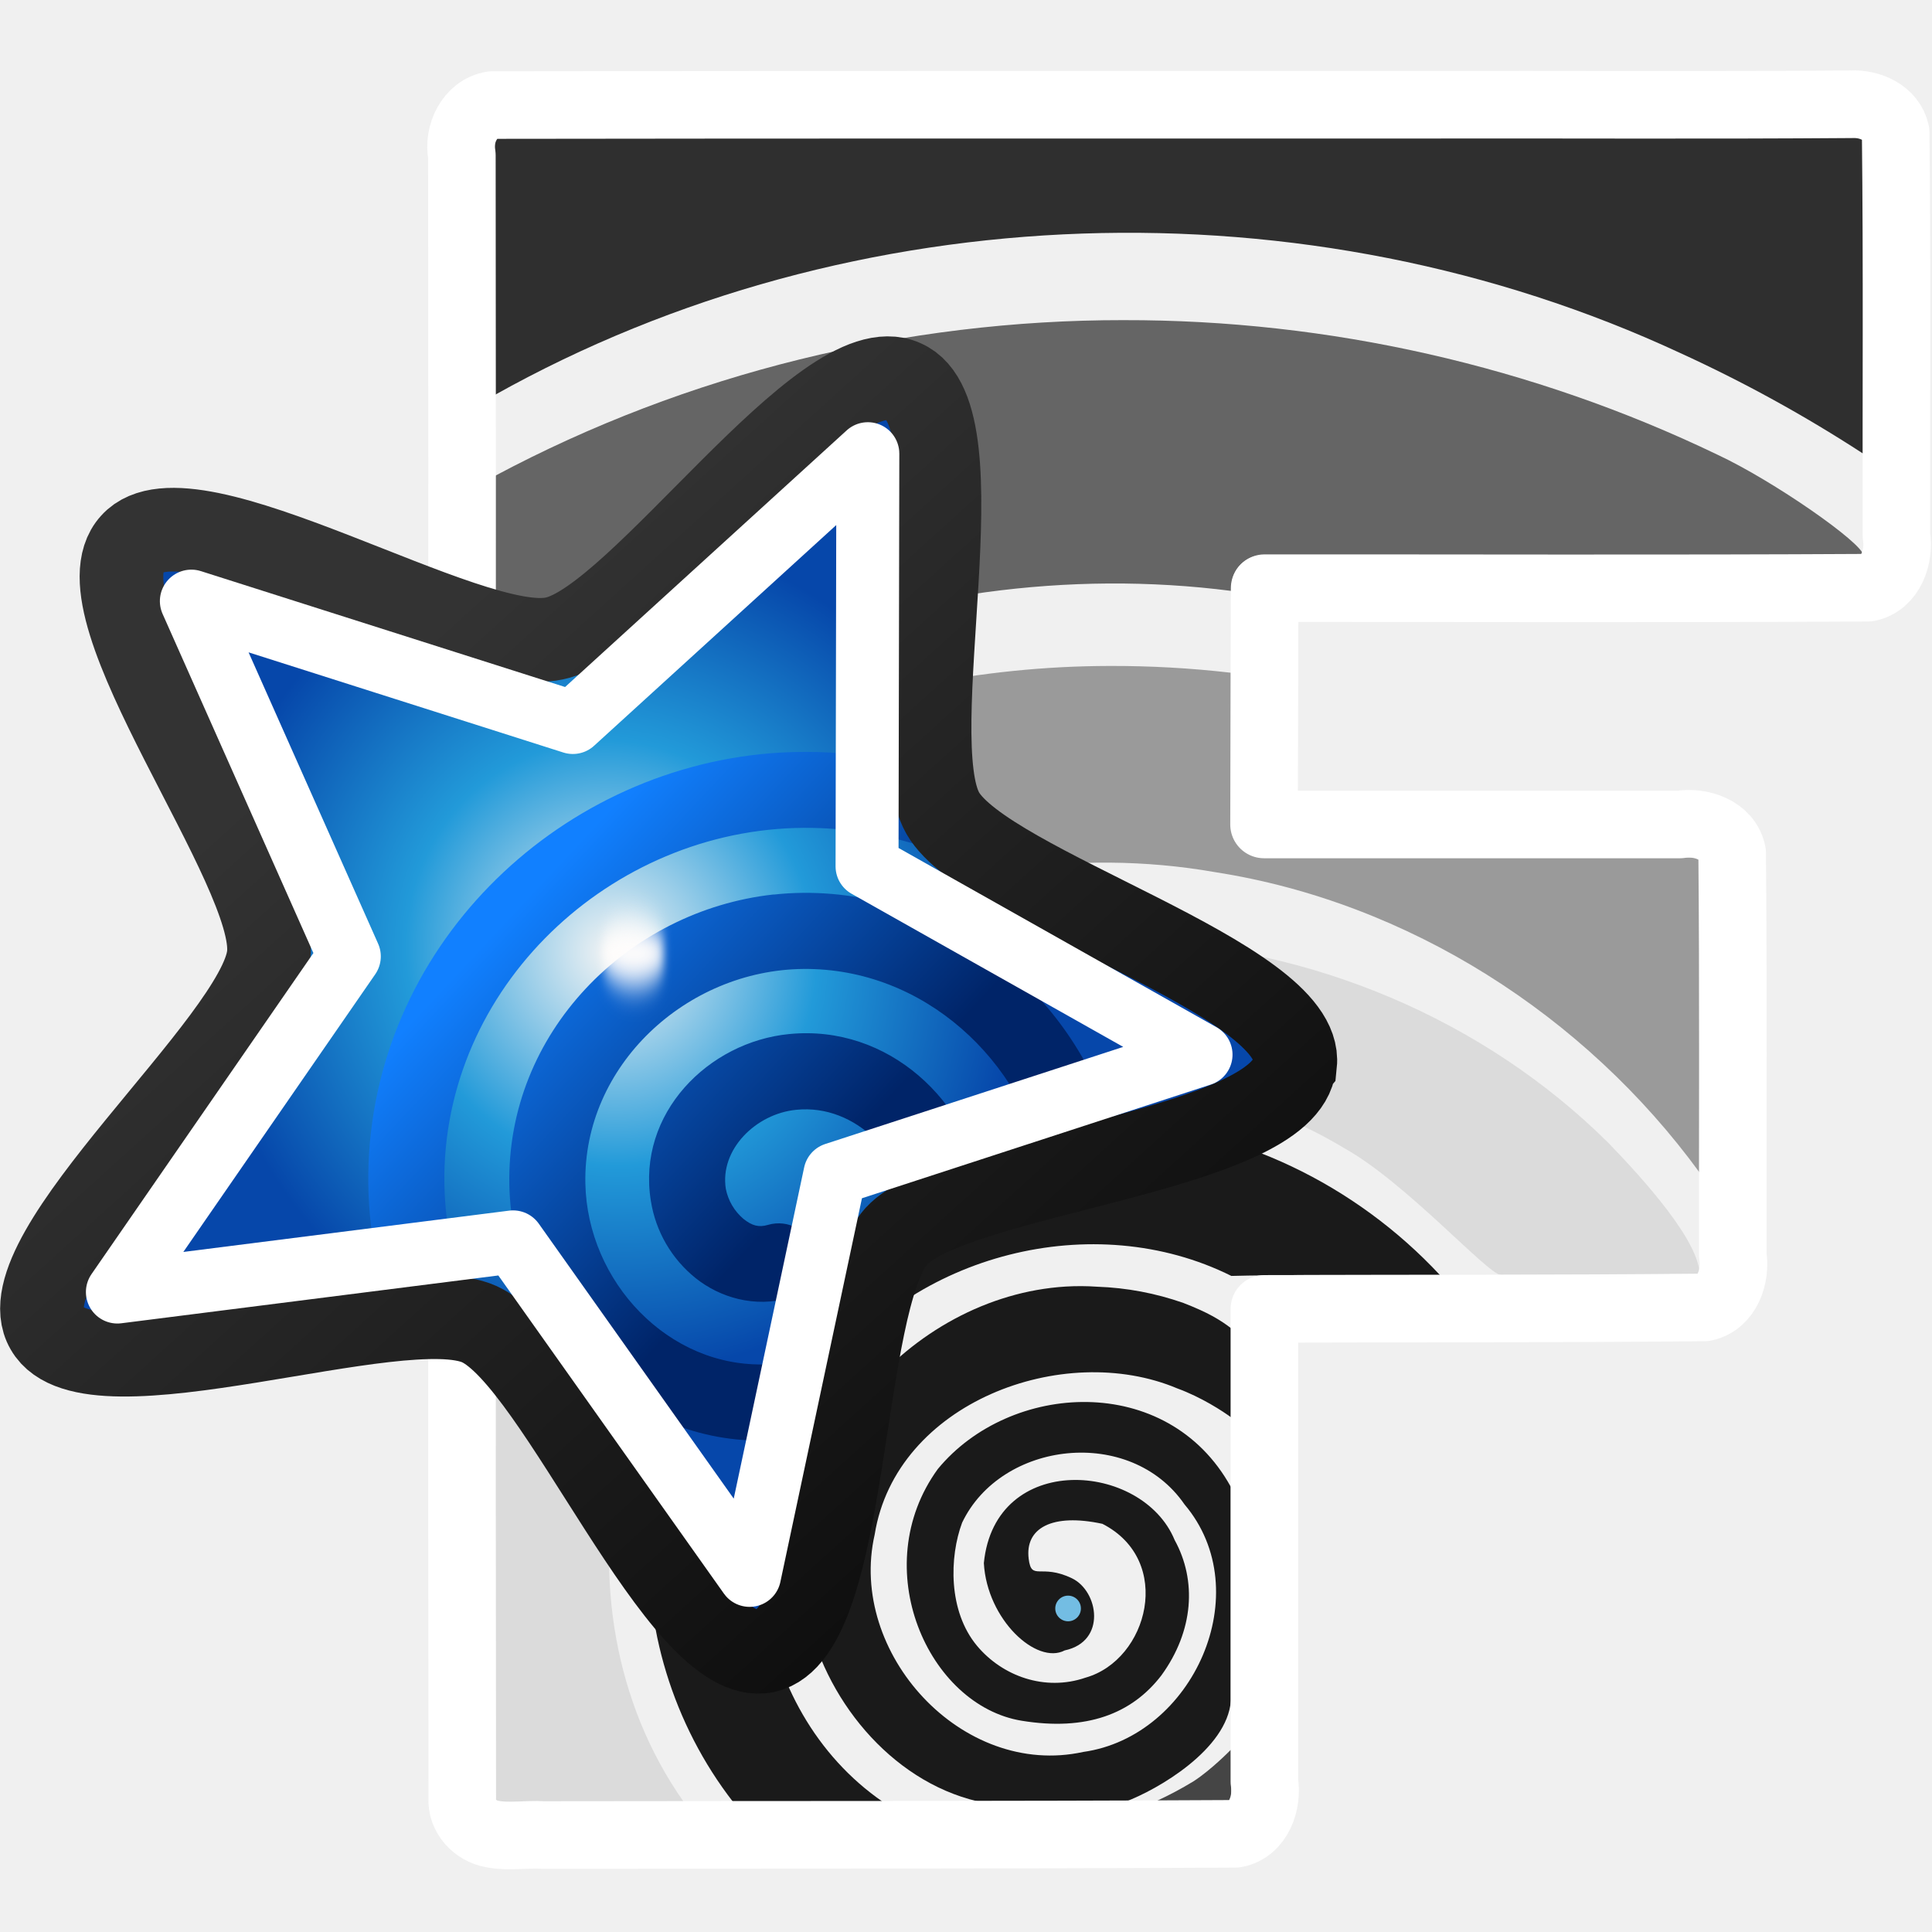
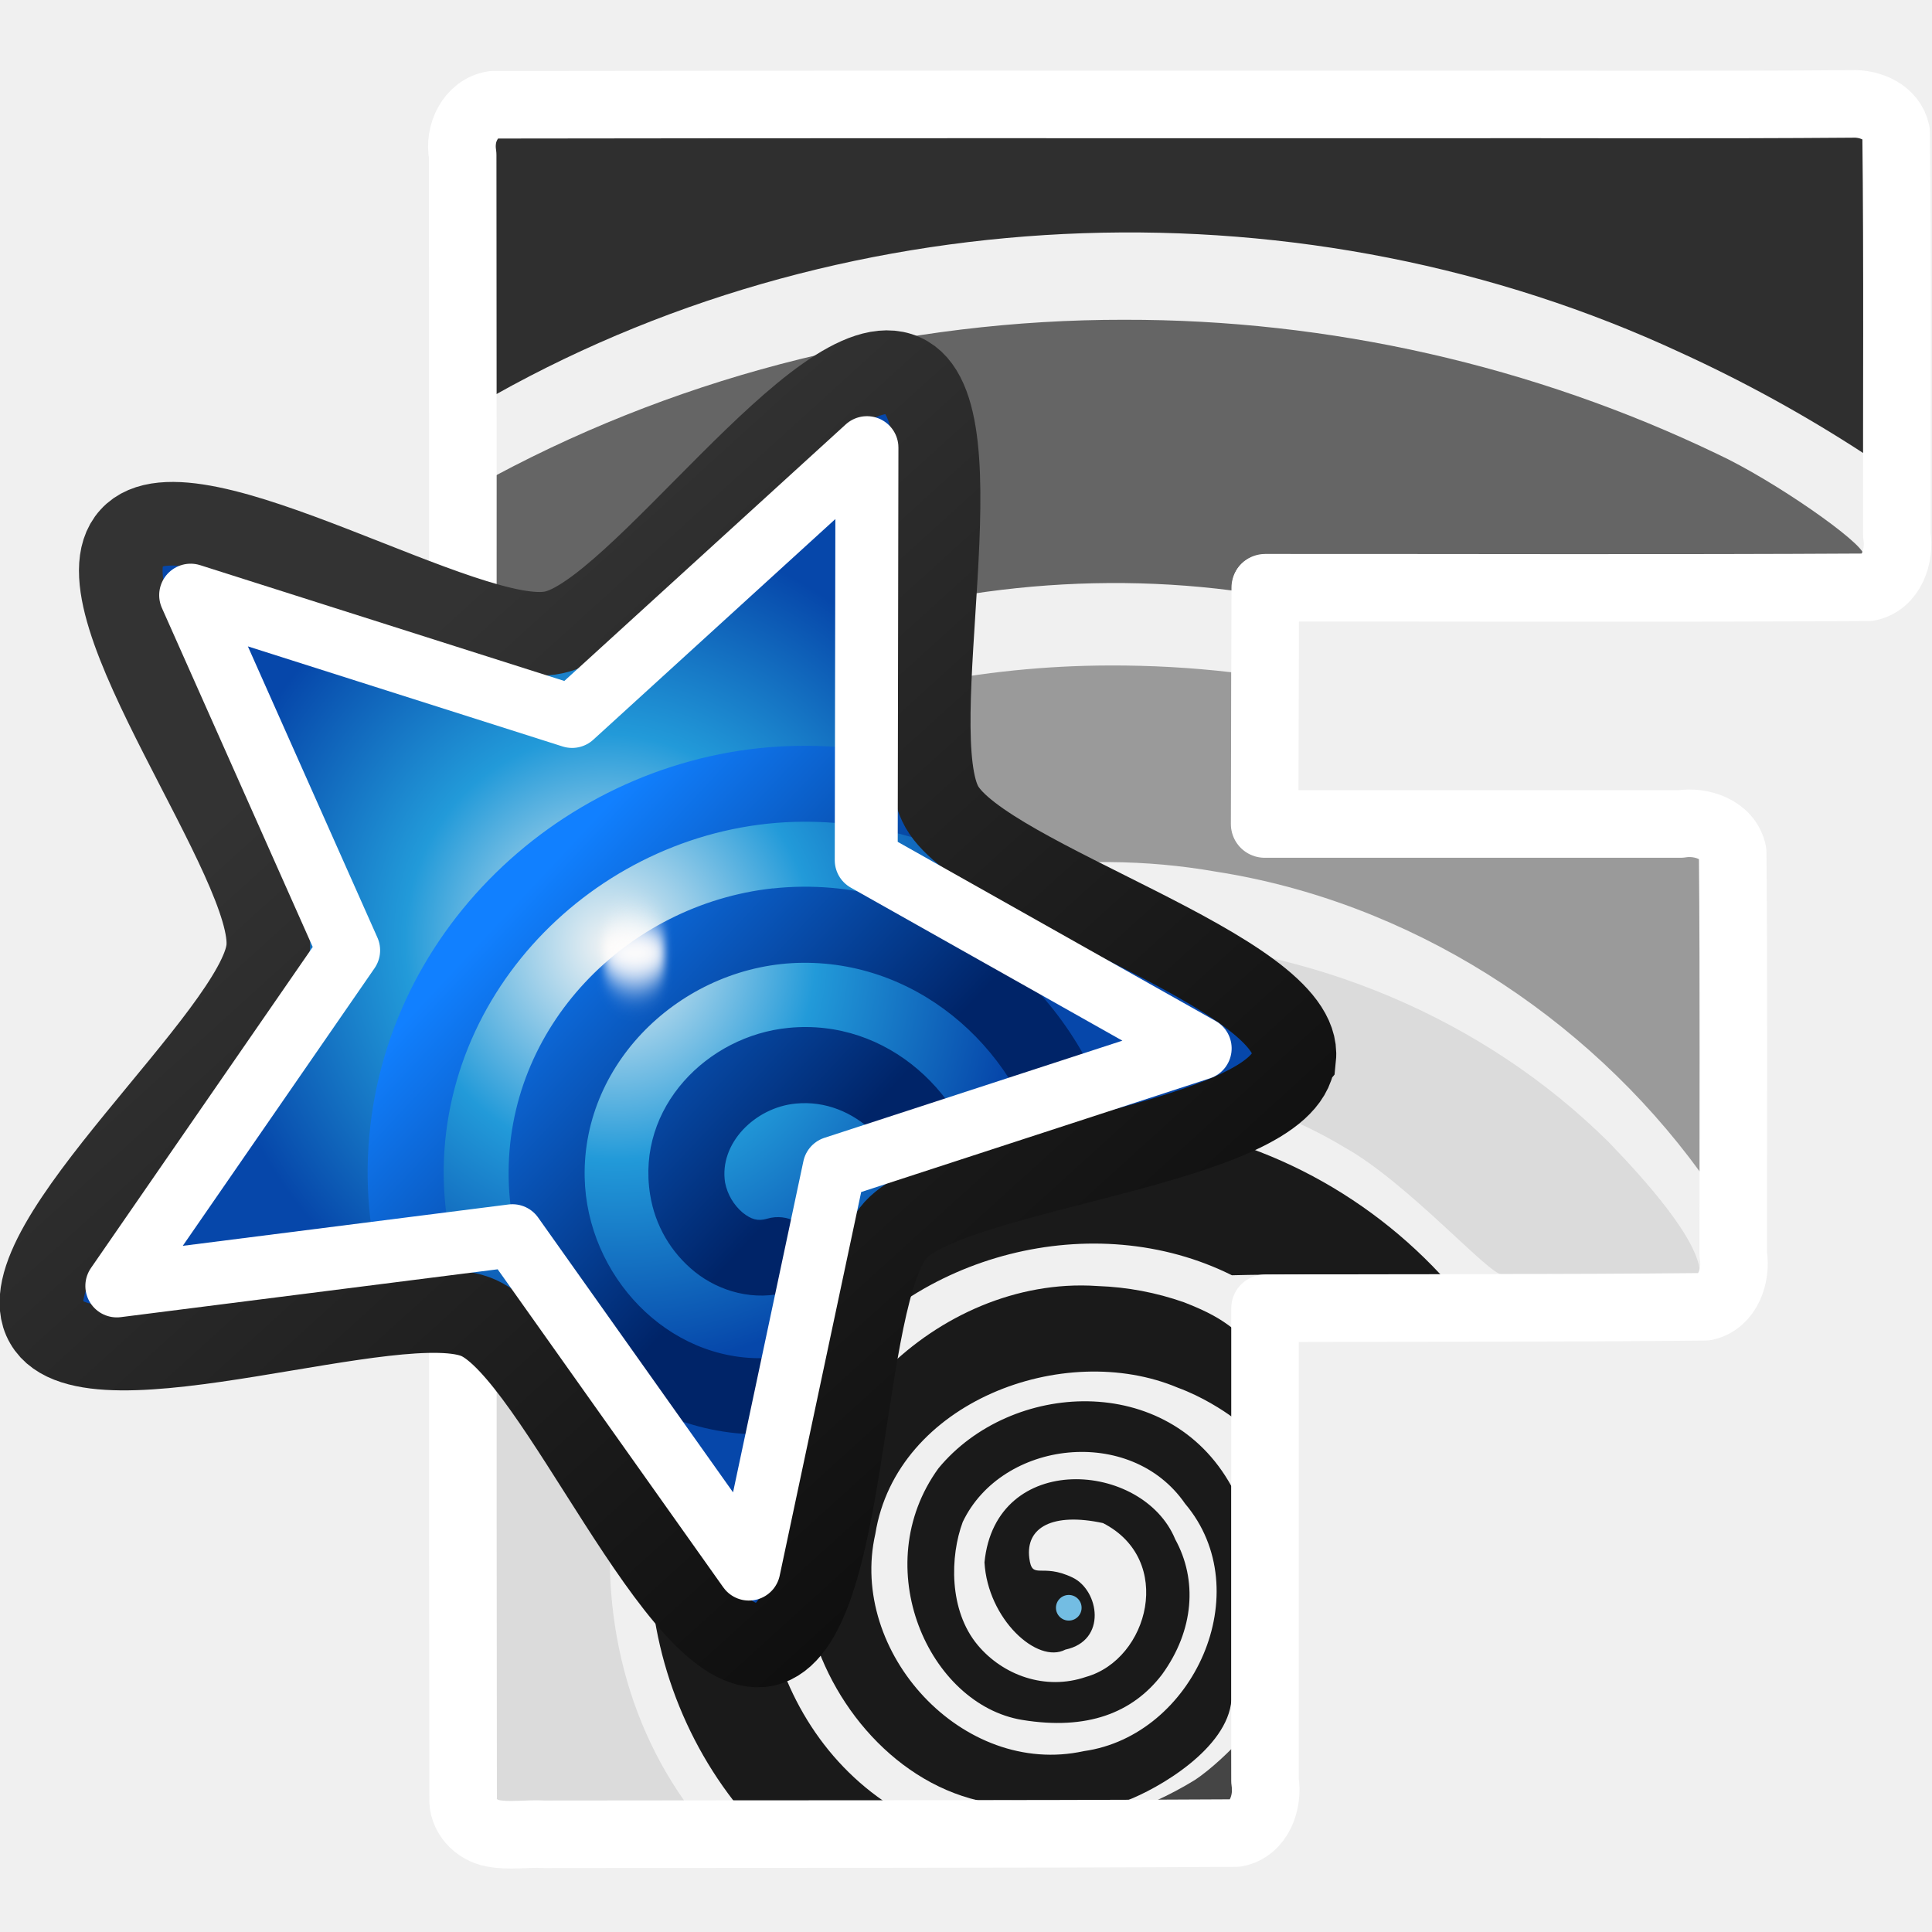
- <svg xmlns="http://www.w3.org/2000/svg" xmlns:xlink="http://www.w3.org/1999/xlink" viewBox="0 0 158.75 158.751">
+ <svg xmlns="http://www.w3.org/2000/svg" xmlns:xlink="http://www.w3.org/1999/xlink" viewBox="0 0 48 48">
  <defs>
+     <linearGradient id="a">
+       <stop offset=".003" stop-color="#002468" />
+       <stop offset="1" stop-color="#1180ff" />
+     </linearGradient>
+     <linearGradient id="b">
+       <stop offset="0" stop-color="#333" />
+       <stop offset="1" stop-color="#0d0d0d" />
+     </linearGradient>
    <linearGradient id="c">
      <stop offset="0" stop-color="#f4f4f4" />
      <stop offset=".312" stop-color="#229ad9" />
      <stop offset=".616" stop-color="#0647aa" />
    </linearGradient>
    <linearGradient xlink:href="#a" id="e" x1="-30.491" x2="-24.766" y1="-.025" y2="7.276" gradientTransform="matrix(-.4067 .0266 -.0266 -.4067 2.187 38.665)" gradientUnits="userSpaceOnUse" />
-     <linearGradient id="a">
-       <stop offset=".003" stop-color="#002468" />
-       <stop offset="1" stop-color="#1180ff" />
-     </linearGradient>
    <linearGradient xlink:href="#b" id="f" x1="3.443" x2="14.19" y1="8.025" y2="10.383" gradientTransform="matrix(.7004 .5984 -.5998 .7026 12.701 25.568)" gradientUnits="userSpaceOnUse" />
-     <linearGradient id="b">
-       <stop offset="0" stop-color="#333" />
-       <stop offset="1" stop-color="#0d0d0d" />
-     </linearGradient>
    <radialGradient xlink:href="#c" id="d" cx="7.18" cy="8.2" r="6.59" fx="7.18" fy="8.2" gradientTransform="matrix(.297 .929 -.8884 .2866 17.969 26.605)" gradientUnits="userSpaceOnUse" />
    <filter id="g" width="1.832" height="1.832" x="-.416" y="-.416" color-interpolation-filters="sRGB">
      <feGaussianBlur stdDeviation=".13" />
    </filter>
  </defs>
  <g paint-order="stroke fill markers">
-     <path fill="#1a1a1a" d="M103.397 144.217s-1.556 1.6-2.987 2.53a28.964 28.964 0 0 1-3.073 1.632l6.091-.012z" color="#000" enable-background="accumulate" font-family="Gill Sans Ultra Bold" font-size="44.675" font-weight="400" letter-spacing="0" opacity=".8" overflow="visible" style="line-height:1.25;-inkscape-font-specification:&quot;Gill Sans Ultra Bold, Normal&quot;;font-variant-ligatures:normal;font-variant-position:normal;font-variant-caps:normal;font-variant-numeric:normal;font-variant-alternates:normal;font-variant-east-asian:normal;font-feature-settings:normal;font-variation-settings:normal;text-indent:0;text-align:start;text-decoration-line:none;text-decoration-style:solid;text-decoration-color:#000;text-transform:none;text-orientation:mixed;white-space:normal;shape-padding:0;shape-margin:0;inline-size:0;isolation:auto;mix-blend-mode:normal;solid-color:#000;solid-opacity:1" transform="translate(-4.689 -3.855) scale(1.0236)" word-spacing="0" />
-     <path fill="#1a1a1a" d="M90.132 107.044c-12.556.77-23.523 13.297-20.822 26.023 1.356 6.976 6.715 13.64 13.742 15.3l11.854.037c2.61-.975 8.188-4.207 8.485-8.12v-17.149c-5.102-9.26-17.756-8.454-23.53-1.44-5.728 7.905-.774 18.977 6.734 20.203 5.188.847 8.842-.547 11.212-3.636 2.612-3.589 2.85-7.632 1.07-10.866-2.592-6.31-14.43-7.163-15.318 1.85.258 4.547 4.24 8.194 6.493 7.006 3.376-.717 2.717-4.761.581-5.788-2.522-1.214-3.247.258-3.475-1.565-.309-2.469 1.878-3.679 5.918-2.808 5.761 2.946 3.678 10.932-1.36 12.35-3.268 1.122-6.674-.128-8.702-2.554-2.338-2.798-2.22-7.149-1.2-9.888 3.137-6.57 13.494-7.794 17.854-1.466 5.942 7.02.693 18.633-8.132 19.87-9.726 2.132-18.91-7.943-16.74-17.452 1.697-10.59 15.14-15.59 24.29-11.731 1.928.704 3.662 1.829 4.398 2.38 0 0 .008-1.756.006-3.209.006-1.53.012-3.927.012-3.927-.98-.762-1.958-1.338-3.92-2.102a23.296 23.296 0 0 0-6.92-1.305 19.775 19.775 0 0 0-2.53-.013z" color="#000" enable-background="accumulate" font-family="Gill Sans Ultra Bold" font-size="44.675" font-weight="400" letter-spacing="0" overflow="visible" style="line-height:1.25;-inkscape-font-specification:&quot;Gill Sans Ultra Bold, Normal&quot;;font-variant-ligatures:normal;font-variant-position:normal;font-variant-caps:normal;font-variant-numeric:normal;font-variant-alternates:normal;font-variant-east-asian:normal;font-feature-settings:normal;font-variation-settings:normal;text-indent:0;text-align:start;text-decoration-line:none;text-decoration-style:solid;text-decoration-color:#000;text-transform:none;text-orientation:mixed;white-space:normal;shape-padding:0;shape-margin:0;inline-size:0;isolation:auto;mix-blend-mode:normal;solid-color:#000;solid-opacity:1" transform="translate(-4.689 -3.855) scale(1.0236)" word-spacing="0" />
-     <path fill="#1a1a1a" d="M46.015 105.678a44.333 44.333 0 0 0-1.713 3.481l.019 39.263 6.474-.012h8.67c-5.605-7.962-7.14-18.015-5.182-27.359z" color="#000" enable-background="accumulate" font-family="Gill Sans Ultra Bold" font-size="44.675" font-weight="400" letter-spacing="0" opacity=".1" overflow="visible" style="line-height:1.25;-inkscape-font-specification:&quot;Gill Sans Ultra Bold, Normal&quot;;font-variant-ligatures:normal;font-variant-position:normal;font-variant-caps:normal;font-variant-numeric:normal;font-variant-alternates:normal;font-variant-east-asian:normal;font-feature-settings:normal;font-variation-settings:normal;text-indent:0;text-align:start;text-decoration-line:none;text-decoration-style:solid;text-decoration-color:#000;text-transform:none;text-orientation:mixed;white-space:normal;shape-padding:0;shape-margin:0;inline-size:0;isolation:auto;mix-blend-mode:normal;solid-color:#000;solid-opacity:1" transform="translate(-4.689 -3.855) scale(1.0236)" word-spacing="0" />
-     <path fill="#1a1a1a" d="M90.534 93.81c-13.394.601-25.896 9.586-31.174 21.787l-.618 13.753-1.93-3.586c-.017.234-.061.463-.074.698-.567 7.81 1.893 15.765 6.685 21.948h12.028c-10.743-7.412-12.906-23.778-4.817-33.92 7.177-10.078 21.755-13.804 32.794-8.299 1.484-.044 4.198-.06 6.184-.074h10.556c-6.74-7.238-16.262-11.91-26.195-12.276a31.517 31.517 0 0 0-3.439-.03z" color="#000" enable-background="accumulate" font-family="Gill Sans Ultra Bold" font-size="44.675" font-weight="400" letter-spacing="0" overflow="visible" style="line-height:1.25;-inkscape-font-specification:&quot;Gill Sans Ultra Bold, Normal&quot;;font-variant-ligatures:normal;font-variant-position:normal;font-variant-caps:normal;font-variant-numeric:normal;font-variant-alternates:normal;font-variant-east-asian:normal;font-feature-settings:normal;font-variation-settings:normal;text-indent:0;text-align:start;text-decoration-line:none;text-decoration-style:solid;text-decoration-color:#000;text-transform:none;text-orientation:mixed;white-space:normal;shape-padding:0;shape-margin:0;inline-size:0;isolation:auto;mix-blend-mode:normal;solid-color:#000;solid-opacity:1" transform="translate(-4.689 -3.855) scale(1.0236)" word-spacing="0" />
-     <path fill="#1a1a1a" d="M91.66 79.235c-4.97.117-9.948.92-14.737 2.35l17.748 6.66-34.365 6.22-.612 13.587a34.271 34.271 0 0 1 4.273-5.244c12.075-13.132 33.258-16.105 48.52-6.876 4.97 2.765 11.555 10.17 12.573 10.172l15.967.013c-.034-2.73-4.469-7.64-7.322-10.594-10.057-9.988-23.987-15.785-38.125-16.239a53.578 53.578 0 0 0-3.92-.05z" color="#000" enable-background="accumulate" font-family="Gill Sans Ultra Bold" font-size="44.675" font-weight="400" letter-spacing="0" opacity=".1" overflow="visible" style="line-height:1.25;-inkscape-font-specification:&quot;Gill Sans Ultra Bold, Normal&quot;;font-variant-ligatures:normal;font-variant-position:normal;font-variant-caps:normal;font-variant-numeric:normal;font-variant-alternates:normal;font-variant-east-asian:normal;font-feature-settings:normal;font-variation-settings:normal;text-indent:0;text-align:start;text-decoration-line:none;text-decoration-style:solid;text-decoration-color:#000;text-transform:none;text-orientation:mixed;white-space:normal;shape-padding:0;shape-margin:0;inline-size:0;isolation:auto;mix-blend-mode:normal;solid-color:#000;solid-opacity:1" transform="translate(-4.689 -3.855) scale(1.0236)" word-spacing="0" />
-     <path fill="#1a1a1a" d="M93.602 57.225c-10.222.02-20.428 2.1-29.894 5.968L61.97 75.976l7.05 2.646c10.22-4.895 21.847-6.819 33.116-4.842 15.513 2.414 29.682 11.49 38.891 24.13V72.593H105.98a2.588 2.588 45 0 1-2.588-2.588V57.77a82.544 82.544 0 0 0-9.79-.545z" color="#000" enable-background="accumulate" font-family="Gill Sans Ultra Bold" font-size="44.675" font-weight="400" letter-spacing="0" opacity=".4" overflow="visible" style="line-height:1.25;-inkscape-font-specification:&quot;Gill Sans Ultra Bold, Normal&quot;;font-variant-ligatures:normal;font-variant-position:normal;font-variant-caps:normal;font-variant-numeric:normal;font-variant-alternates:normal;font-variant-east-asian:normal;font-feature-settings:normal;font-variation-settings:normal;text-indent:0;text-align:start;text-decoration-line:none;text-decoration-style:solid;text-decoration-color:#000;text-transform:none;text-orientation:mixed;white-space:normal;shape-padding:0;shape-margin:0;inline-size:0;isolation:auto;mix-blend-mode:normal;solid-color:#000;solid-opacity:1" transform="translate(-4.689 -3.855) scale(1.0236)" word-spacing="0" />
-     <path fill="#1a1a1a" d="M94.795 29.465c-17.513-.02-35.036 4.257-50.493 12.51v26.413l.08.043c.626-.516 1.27-1.001 1.911-1.497L66.676 41.37l-2.04 15.028c12.227-4.961 25.692-6.88 38.804-5.195l.002-.36a2.525 2.525 135.194 0 1 2.525-2.509l48.195.012c-.04-.98-7.224-5.988-11.719-8.083-14.806-7.12-31.22-10.83-47.648-10.797Z" color="#000" enable-background="accumulate" font-family="Gill Sans Ultra Bold" font-size="44.675" font-weight="400" letter-spacing="0" opacity=".65" overflow="visible" style="line-height:1.25;-inkscape-font-specification:&quot;Gill Sans Ultra Bold, Normal&quot;;font-variant-ligatures:normal;font-variant-position:normal;font-variant-caps:normal;font-variant-numeric:normal;font-variant-alternates:normal;font-variant-east-asian:normal;font-feature-settings:normal;font-variation-settings:normal;text-indent:0;text-align:start;text-decoration-line:none;text-decoration-style:solid;text-decoration-color:#000;text-transform:none;text-orientation:mixed;white-space:normal;shape-padding:0;shape-margin:0;inline-size:0;isolation:auto;mix-blend-mode:normal;solid-color:#000;solid-opacity:1" transform="translate(-4.689 -3.855) scale(1.0236)" word-spacing="0" />
-     <path fill="#1a1a1a" d="M44.302 14.821V35.47c28.823-16.14 65.23-17.281 95.148-3.37a113.08 113.08 0 0 1 14.712 8.094V14.821Z" color="#000" enable-background="accumulate" font-family="Gill Sans Ultra Bold" font-size="44.675" font-weight="400" letter-spacing="0" opacity=".9" overflow="visible" style="line-height:1.25;-inkscape-font-specification:&quot;Gill Sans Ultra Bold, Normal&quot;;font-variant-ligatures:normal;font-variant-position:normal;font-variant-caps:normal;font-variant-numeric:normal;font-variant-alternates:normal;font-variant-east-asian:normal;font-feature-settings:normal;font-variation-settings:normal;text-indent:0;text-align:start;text-decoration-line:none;text-decoration-style:solid;text-decoration-color:#000;text-transform:none;text-orientation:mixed;white-space:normal;shape-padding:0;shape-margin:0;inline-size:0;isolation:auto;mix-blend-mode:normal;solid-color:#000;solid-opacity:1" transform="translate(-4.689 -3.855) scale(1.0236)" word-spacing="0" />
-     <path fill="#73bde3" fill-rule="evenodd" d="M88.817 132.166a1.053 1.053 0 0 1-1.053 1.054 1.053 1.053 0 0 1-1.054-1.052 1.053 1.053 0 0 1 1.052-1.055 1.053 1.053 0 0 1 1.055 1.05" />
+     <path fill="#1a1a1a" d="M103.397 144.217s-1.556 1.6-2.987 2.53a28.964 28.964 0 0 1-3.073 1.632l6.091-.012z" color="#000" enable-background="accumulate" font-family="Gill Sans Ultra Bold" font-size="44.675" font-weight="400" letter-spacing="0" opacity=".8" overflow="visible" style="line-height:1.25;-inkscape-font-specification:&quot;Gill Sans Ultra Bold, Normal&quot;;font-variant-ligatures:normal;font-variant-position:normal;font-variant-caps:normal;font-variant-numeric:normal;font-variant-alternates:normal;font-variant-east-asian:normal;font-feature-settings:normal;font-variation-settings:normal;text-indent:0;text-align:start;text-decoration-line:none;text-decoration-style:solid;text-decoration-color:#000;text-transform:none;text-orientation:mixed;white-space:normal;shape-padding:0;shape-margin:0;inline-size:0;isolation:auto;mix-blend-mode:normal;solid-color:#000;solid-opacity:1" transform="translate(-1.394 -1.172) scale(.3094)" word-spacing="0" />
+     <path fill="#1a1a1a" d="M90.132 107.044c-12.556.77-23.523 13.297-20.822 26.023 1.356 6.976 6.715 13.64 13.742 15.3l11.854.037c2.61-.975 8.188-4.207 8.485-8.12v-17.149c-5.102-9.26-17.756-8.454-23.53-1.44-5.728 7.905-.774 18.977 6.734 20.203 5.188.847 8.842-.547 11.212-3.636 2.612-3.589 2.85-7.632 1.07-10.866-2.592-6.31-14.43-7.163-15.318 1.85.258 4.547 4.24 8.194 6.493 7.006 3.376-.717 2.717-4.761.581-5.788-2.522-1.214-3.247.258-3.475-1.565-.309-2.469 1.878-3.679 5.918-2.808 5.761 2.946 3.678 10.932-1.36 12.35-3.268 1.122-6.674-.128-8.702-2.554-2.338-2.798-2.22-7.149-1.2-9.888 3.137-6.57 13.494-7.794 17.854-1.466 5.942 7.02.693 18.633-8.132 19.87-9.726 2.132-18.91-7.943-16.74-17.452 1.697-10.59 15.14-15.59 24.29-11.731 1.928.704 3.662 1.829 4.398 2.38 0 0 .008-1.756.006-3.209.006-1.53.012-3.927.012-3.927-.98-.762-1.958-1.338-3.92-2.102a23.296 23.296 0 0 0-6.92-1.305 19.775 19.775 0 0 0-2.53-.013z" color="#000" enable-background="accumulate" font-family="Gill Sans Ultra Bold" font-size="44.675" font-weight="400" letter-spacing="0" overflow="visible" style="line-height:1.25;-inkscape-font-specification:&quot;Gill Sans Ultra Bold, Normal&quot;;font-variant-ligatures:normal;font-variant-position:normal;font-variant-caps:normal;font-variant-numeric:normal;font-variant-alternates:normal;font-variant-east-asian:normal;font-feature-settings:normal;font-variation-settings:normal;text-indent:0;text-align:start;text-decoration-line:none;text-decoration-style:solid;text-decoration-color:#000;text-transform:none;text-orientation:mixed;white-space:normal;shape-padding:0;shape-margin:0;inline-size:0;isolation:auto;mix-blend-mode:normal;solid-color:#000;solid-opacity:1" transform="translate(-1.394 -1.172) scale(.3094)" word-spacing="0" />
+     <path fill="#1a1a1a" d="M46.015 105.678a44.333 44.333 0 0 0-1.713 3.481l.019 39.263 6.474-.012h8.67c-5.605-7.962-7.14-18.015-5.182-27.359z" color="#000" enable-background="accumulate" font-family="Gill Sans Ultra Bold" font-size="44.675" font-weight="400" letter-spacing="0" opacity=".1" overflow="visible" style="line-height:1.25;-inkscape-font-specification:&quot;Gill Sans Ultra Bold, Normal&quot;;font-variant-ligatures:normal;font-variant-position:normal;font-variant-caps:normal;font-variant-numeric:normal;font-variant-alternates:normal;font-variant-east-asian:normal;font-feature-settings:normal;font-variation-settings:normal;text-indent:0;text-align:start;text-decoration-line:none;text-decoration-style:solid;text-decoration-color:#000;text-transform:none;text-orientation:mixed;white-space:normal;shape-padding:0;shape-margin:0;inline-size:0;isolation:auto;mix-blend-mode:normal;solid-color:#000;solid-opacity:1" transform="translate(-1.394 -1.172) scale(.3094)" word-spacing="0" />
+     <path fill="#1a1a1a" d="M90.534 93.81c-13.394.601-25.896 9.586-31.174 21.787l-.618 13.753-1.93-3.586c-.017.234-.061.463-.074.698-.567 7.81 1.893 15.765 6.685 21.948h12.028c-10.743-7.412-12.906-23.778-4.817-33.92 7.177-10.078 21.755-13.804 32.794-8.299 1.484-.044 4.198-.06 6.184-.074h10.556c-6.74-7.238-16.262-11.91-26.195-12.276a31.517 31.517 0 0 0-3.439-.03z" color="#000" enable-background="accumulate" font-family="Gill Sans Ultra Bold" font-size="44.675" font-weight="400" letter-spacing="0" overflow="visible" style="line-height:1.25;-inkscape-font-specification:&quot;Gill Sans Ultra Bold, Normal&quot;;font-variant-ligatures:normal;font-variant-position:normal;font-variant-caps:normal;font-variant-numeric:normal;font-variant-alternates:normal;font-variant-east-asian:normal;font-feature-settings:normal;font-variation-settings:normal;text-indent:0;text-align:start;text-decoration-line:none;text-decoration-style:solid;text-decoration-color:#000;text-transform:none;text-orientation:mixed;white-space:normal;shape-padding:0;shape-margin:0;inline-size:0;isolation:auto;mix-blend-mode:normal;solid-color:#000;solid-opacity:1" transform="translate(-1.394 -1.172) scale(.3094)" word-spacing="0" />
+     <path fill="#1a1a1a" d="M91.66 79.235c-4.97.117-9.948.92-14.737 2.35l17.748 6.66-34.365 6.22-.612 13.587a34.271 34.271 0 0 1 4.273-5.244c12.075-13.132 33.258-16.105 48.52-6.876 4.97 2.765 11.555 10.17 12.573 10.172l15.967.013c-.034-2.73-4.469-7.64-7.322-10.594-10.057-9.988-23.987-15.785-38.125-16.239a53.578 53.578 0 0 0-3.92-.05z" color="#000" enable-background="accumulate" font-family="Gill Sans Ultra Bold" font-size="44.675" font-weight="400" letter-spacing="0" opacity=".1" overflow="visible" style="line-height:1.25;-inkscape-font-specification:&quot;Gill Sans Ultra Bold, Normal&quot;;font-variant-ligatures:normal;font-variant-position:normal;font-variant-caps:normal;font-variant-numeric:normal;font-variant-alternates:normal;font-variant-east-asian:normal;font-feature-settings:normal;font-variation-settings:normal;text-indent:0;text-align:start;text-decoration-line:none;text-decoration-style:solid;text-decoration-color:#000;text-transform:none;text-orientation:mixed;white-space:normal;shape-padding:0;shape-margin:0;inline-size:0;isolation:auto;mix-blend-mode:normal;solid-color:#000;solid-opacity:1" transform="translate(-1.394 -1.172) scale(.3094)" word-spacing="0" />
+     <path fill="#1a1a1a" d="M93.602 57.225c-10.222.02-20.428 2.1-29.894 5.968L61.97 75.976l7.05 2.646c10.22-4.895 21.847-6.819 33.116-4.842 15.513 2.414 29.682 11.49 38.891 24.13V72.593H105.98a2.588 2.588 45 0 1-2.588-2.588V57.77a82.544 82.544 0 0 0-9.79-.545z" color="#000" enable-background="accumulate" font-family="Gill Sans Ultra Bold" font-size="44.675" font-weight="400" letter-spacing="0" opacity=".4" overflow="visible" style="line-height:1.25;-inkscape-font-specification:&quot;Gill Sans Ultra Bold, Normal&quot;;font-variant-ligatures:normal;font-variant-position:normal;font-variant-caps:normal;font-variant-numeric:normal;font-variant-alternates:normal;font-variant-east-asian:normal;font-feature-settings:normal;font-variation-settings:normal;text-indent:0;text-align:start;text-decoration-line:none;text-decoration-style:solid;text-decoration-color:#000;text-transform:none;text-orientation:mixed;white-space:normal;shape-padding:0;shape-margin:0;inline-size:0;isolation:auto;mix-blend-mode:normal;solid-color:#000;solid-opacity:1" transform="translate(-1.394 -1.172) scale(.3094)" word-spacing="0" />
+     <path fill="#1a1a1a" d="M94.795 29.465c-17.513-.02-35.036 4.257-50.493 12.51v26.413l.08.043c.626-.516 1.27-1.001 1.911-1.497L66.676 41.37l-2.04 15.028c12.227-4.961 25.692-6.88 38.804-5.195l.002-.36a2.525 2.525 135.194 0 1 2.525-2.509l48.195.012c-.04-.98-7.224-5.988-11.719-8.083-14.806-7.12-31.22-10.83-47.648-10.797Z" color="#000" enable-background="accumulate" font-family="Gill Sans Ultra Bold" font-size="44.675" font-weight="400" letter-spacing="0" opacity=".65" overflow="visible" style="line-height:1.25;-inkscape-font-specification:&quot;Gill Sans Ultra Bold, Normal&quot;;font-variant-ligatures:normal;font-variant-position:normal;font-variant-caps:normal;font-variant-numeric:normal;font-variant-alternates:normal;font-variant-east-asian:normal;font-feature-settings:normal;font-variation-settings:normal;text-indent:0;text-align:start;text-decoration-line:none;text-decoration-style:solid;text-decoration-color:#000;text-transform:none;text-orientation:mixed;white-space:normal;shape-padding:0;shape-margin:0;inline-size:0;isolation:auto;mix-blend-mode:normal;solid-color:#000;solid-opacity:1" transform="translate(-1.394 -1.172) scale(.3094)" word-spacing="0" />
+     <path fill="#1a1a1a" d="M44.302 14.821V35.47c28.823-16.14 65.23-17.281 95.148-3.37a113.08 113.08 0 0 1 14.712 8.094V14.821Z" color="#000" enable-background="accumulate" font-family="Gill Sans Ultra Bold" font-size="44.675" font-weight="400" letter-spacing="0" opacity=".9" overflow="visible" style="line-height:1.25;-inkscape-font-specification:&quot;Gill Sans Ultra Bold, Normal&quot;;font-variant-ligatures:normal;font-variant-position:normal;font-variant-caps:normal;font-variant-numeric:normal;font-variant-alternates:normal;font-variant-east-asian:normal;font-feature-settings:normal;font-variation-settings:normal;text-indent:0;text-align:start;text-decoration-line:none;text-decoration-style:solid;text-decoration-color:#000;text-transform:none;text-orientation:mixed;white-space:normal;shape-padding:0;shape-margin:0;inline-size:0;isolation:auto;mix-blend-mode:normal;solid-color:#000;solid-opacity:1" transform="translate(-1.394 -1.172) scale(.3094)" word-spacing="0" />
+     <path fill="#73bde3" fill-rule="evenodd" d="M26.872 39.945a.318.318 0 0 1-.319.318.318.318 0 0 1-.318-.318.318.318 0 0 1 .318-.319.318.318 0 0 1 .319.318" />
  </g>
-   <path fill="none" stroke="#fff" stroke-linecap="round" stroke-linejoin="round" stroke-width="5.552" d="M37.966 100.303c-.004 22.499-.008 24.955.018 47.454-.104 1.453 1.06 2.698 2.451 2.94 1.388.276 2.81-.007 4.216.085 18.956-.03 37.915.005 56.87-.099 1.908-.354 2.659-2.57 2.372-4.288V107.55c12.057-.038 24.116 0 36.17-.122 1.878-.394 2.597-2.581 2.32-4.285-.016-11.02.049-22.045-.053-33.064-.383-1.886-2.577-2.614-4.285-2.333h-34.18l.05-19.417c16.526-.008 33.055.058 49.58-.038 1.886-.383 2.613-2.578 2.333-4.285-.024-11.044.062-22.091-.062-33.132-.35-1.62-2.121-2.384-3.64-2.31h0c-11.751.093-23.507.02-35.26.042-25.476.004-50.953-.012-76.427.026-1.856.303-2.834 2.408-2.487 4.131.024 22.5.02 27.665.015 50.164" paint-order="markers stroke fill" />
-   <path fill="url(#d)" fill-rule="evenodd" d="M19.104 37.235c-.154.804-3.26.726-3.859 1.271-.598.559-.764 3.661-1.567 3.765-.804.09-1.688-2.889-2.4-3.29-.704-.395-3.702.421-4.04-.317-.345-.732 2.22-2.502 2.38-3.3.162-.798-1.538-3.405-.933-3.957.592-.551 3.06 1.339 3.863 1.235.804-.09 2.763-2.512 3.474-2.11.71.387-.332 3.325.007 4.063.338.739 3.236 1.842 3.082 2.633z" enable-background="accumulate" overflow="visible" style="marker:none" transform="rotate(-5.08 -2556.4 895.814) scale(8.7669)" />
-   <path fill="url(#e)" fill-rule="evenodd" d="M14.472 33.893c-2.035-.015-3.889 1.5-4.105 3.589a3.763 3.763 0 0 0 .151 1.503l.76.01a3.066 3.066 0 0 1-.202-1.44c.189-1.821 1.924-3.126 3.728-2.93.371.04.737.14 1.078.295a.357.357 0 0 0 .472-.178.357.357 0 0 0-.178-.472 4.26 4.26 0 0 0-1.704-.377zm-.09 1.321c-1.371.028-2.611 1.068-2.708 2.495-.088 1.296.873 2.53 2.219 2.599.291.015.578-.033.845-.13l.409-1.153a1.446 1.446 0 0 1-1.218.57c-.924-.047-1.606-.922-1.544-1.838.075-1.104 1.122-1.91 2.214-1.823 1.123.09 1.977 1.034 2.097 2.12l.7-.151c-.185-1.38-1.28-2.563-2.74-2.68a2.792 2.792 0 0 0-.275-.008zm.03 1.316c-.76.006-1.489.614-1.43 1.443.02.29.146.558.354.758.209.2.528.329.86.262a.357.357 0 0 0 .279-.419.357.357 0 0 0-.42-.28c-.088.018-.15-.006-.224-.077a.495.495 0 0 1-.139-.294c-.026-.372.343-.678.725-.68.56-.006.99.53.975 1.09l.71-.152c-.06-.873-.754-1.66-1.69-1.651zm-2.464 3.504.805 1.368a3.533 3.533 0 0 0 1.475.219l.266-.752a2.73 2.73 0 0 1-.762.035 2.873 2.873 0 0 1-1.784-.87z" color="#000" style="-inkscape-stroke:none" transform="rotate(-5.08 -2556.4 895.814) scale(8.7669)" />
-   <path fill="none" stroke="url(#f)" stroke-width=".784" d="M19.104 37.235c-.154.804-3.26.726-3.859 1.271-.598.559-.764 3.661-1.567 3.765-.804.09-1.688-2.889-2.4-3.29-.704-.395-3.702.421-4.04-.317-.345-.732 2.22-2.502 2.38-3.3.162-.798-1.538-3.405-.933-3.957.592-.551 3.06 1.339 3.863 1.235.804-.09 2.763-2.512 3.474-2.11.71.387-.332 3.325.007 4.063.338.739 3.236 1.842 3.082 2.633z" enable-background="accumulate" overflow="visible" style="marker:none" transform="rotate(-5.08 -2556.4 895.814) scale(8.7669)" />
-   <path fill="none" stroke="#fff" stroke-linejoin="round" stroke-width=".59" d="m18.24 37.064-3.517.81-1.13 3.677-1.931-3.31-3.736.14 2.444-2.941-1.18-3.448 3.461 1.45 2.977-2.265-.35 3.852z" enable-background="accumulate" overflow="visible" style="marker:none" transform="rotate(-5.08 -2556.4 895.814) scale(8.7669)" />
-   <path fill="#fffdfc" fill-rule="evenodd" d="M8.5 7.99a.37.37 0 0 1-.38.37.37.37 0 0 1-.37-.37.37.37 0 0 1 .37-.38.37.37 0 0 1 .37.37" filter="url(#g)" transform="rotate(31.88 15.815 58.379) scale(7.0355)" />
+   <path fill="none" stroke="#fff" stroke-linecap="round" stroke-linejoin="round" stroke-width="1.678" d="M11.5 30.313c-.001 6.801-.002 7.544.006 14.344-.032.44.32.816.74.89.42.083.85-.002 1.275.025 5.73-.009 11.461.002 17.19-.03.578-.107.805-.777.718-1.296V32.504c3.644-.012 7.29 0 10.934-.037.567-.12.785-.78.7-1.295-.004-3.332.015-6.664-.015-9.995-.116-.57-.78-.79-1.295-.705H31.42c.004-1.957.01-3.913.015-5.87 4.995-.002 9.992.018 14.987-.011.57-.116.79-.78.705-1.296-.007-3.338.019-6.677-.019-10.015-.105-.49-.641-.72-1.1-.698v0c-3.552.028-7.106.007-10.659.013-7.7 0-15.402-.004-23.102.008-.561.091-.857.728-.752 1.249.007 6.8.006 8.362.004 15.163" paint-order="markers stroke fill" />
+   <path fill="url(#d)" fill-rule="evenodd" d="M19.104 37.235c-.154.804-3.26.726-3.859 1.271-.598.559-.764 3.661-1.567 3.765-.804.09-1.688-2.889-2.4-3.29-.704-.395-3.702.421-4.04-.317-.345-.732 2.22-2.502 2.38-3.3.162-.798-1.538-3.405-.933-3.957.592-.551 3.06 1.339 3.863 1.235.804-.09 2.763-2.512 3.474-2.11.71.387-.332 3.325.007 4.063.338.739 3.236 1.842 3.082 2.633z" enable-background="accumulate" overflow="visible" style="marker:none" transform="rotate(-5.09 -772.842 270.466) scale(2.6501)" />
+   <path fill="url(#e)" fill-rule="evenodd" d="M14.472 33.893c-2.035-.015-3.889 1.5-4.105 3.589a3.763 3.763 0 0 0 .151 1.503l.76.01a3.066 3.066 0 0 1-.202-1.44c.189-1.821 1.924-3.126 3.728-2.93.371.04.737.14 1.078.295a.357.357 0 0 0 .472-.178.357.357 0 0 0-.178-.472 4.26 4.26 0 0 0-1.704-.377zm-.09 1.321c-1.371.028-2.611 1.068-2.708 2.495-.088 1.296.873 2.53 2.219 2.599.291.015.578-.033.845-.13l.409-1.153a1.446 1.446 0 0 1-1.218.57c-.924-.047-1.606-.922-1.544-1.838.075-1.104 1.122-1.91 2.214-1.823 1.123.09 1.977 1.034 2.097 2.12l.7-.151c-.185-1.38-1.28-2.563-2.74-2.68a2.792 2.792 0 0 0-.275-.008zm.03 1.316c-.76.006-1.489.614-1.43 1.443.02.29.146.558.354.758.209.2.528.329.86.262a.357.357 0 0 0 .279-.419.357.357 0 0 0-.42-.28c-.088.018-.15-.006-.224-.077a.495.495 0 0 1-.139-.294c-.026-.372.343-.678.725-.68.56-.006.99.53.975 1.09l.71-.152c-.06-.873-.754-1.66-1.69-1.651zm-2.464 3.504.805 1.368a3.533 3.533 0 0 0 1.475.219l.266-.752a2.73 2.73 0 0 1-.762.035 2.873 2.873 0 0 1-1.784-.87z" color="#000" style="-inkscape-stroke:none" transform="rotate(-5.09 -772.842 270.466) scale(2.6501)" />
+   <path fill="none" stroke="url(#f)" stroke-width=".784" d="M19.104 37.235c-.154.804-3.26.726-3.859 1.271-.598.559-.764 3.661-1.567 3.765-.804.09-1.688-2.889-2.4-3.29-.704-.395-3.702.421-4.04-.317-.345-.732 2.22-2.502 2.38-3.3.162-.798-1.538-3.405-.933-3.957.592-.551 3.06 1.339 3.863 1.235.804-.09 2.763-2.512 3.474-2.11.71.387-.332 3.325.007 4.063.338.739 3.236 1.842 3.082 2.633z" enable-background="accumulate" overflow="visible" style="marker:none" transform="rotate(-5.09 -772.842 270.466) scale(2.6501)" />
+   <path fill="none" stroke="#fff" stroke-linejoin="round" stroke-width=".59" d="m18.24 37.064-3.517.81-1.13 3.677-1.931-3.31-3.736.14 2.444-2.941-1.18-3.448 3.461 1.45 2.977-2.265-.35 3.852z" enable-background="accumulate" overflow="visible" style="marker:none" transform="rotate(-5.09 -772.842 270.466) scale(2.6501)" />
+   <path fill="#fffdfc" fill-rule="evenodd" d="M8.5 7.99a.37.37 0 0 1-.38.37.37.37 0 0 1-.37-.37.37.37 0 0 1 .37-.38.37.37 0 0 1 .37.37" filter="url(#g)" transform="rotate(31.88 4.804 17.685) scale(2.1267)" />
</svg>
